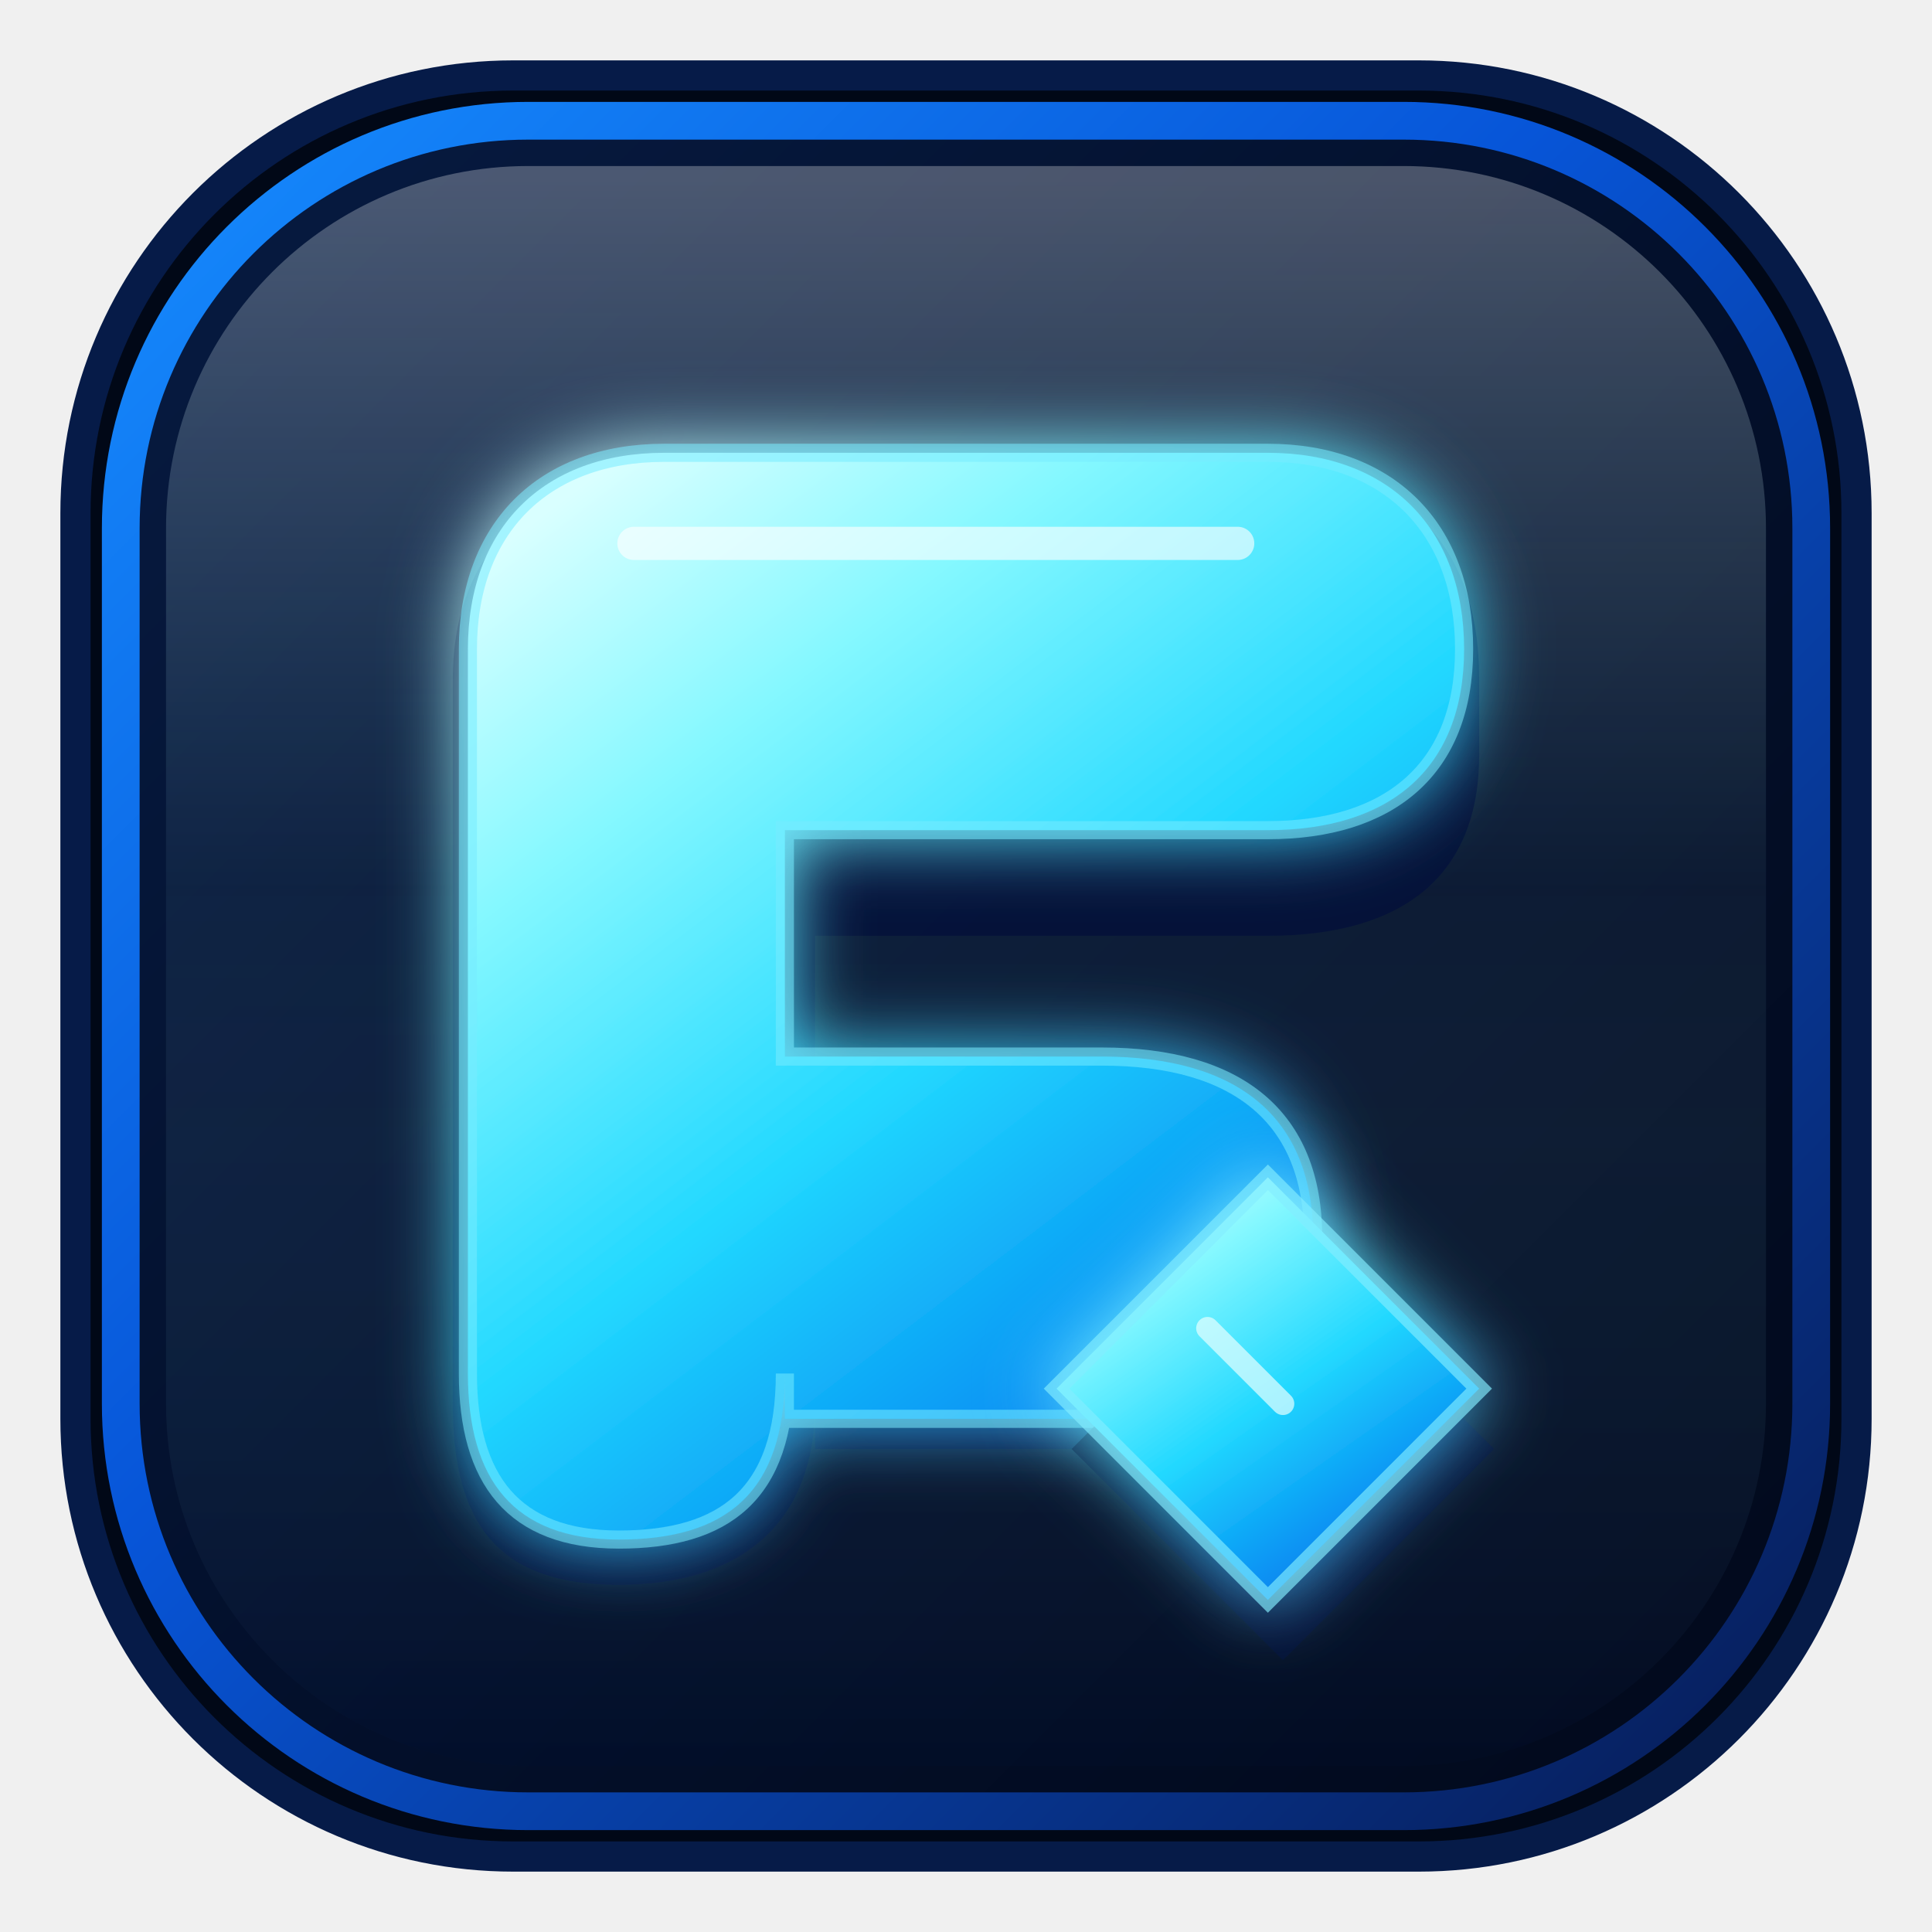
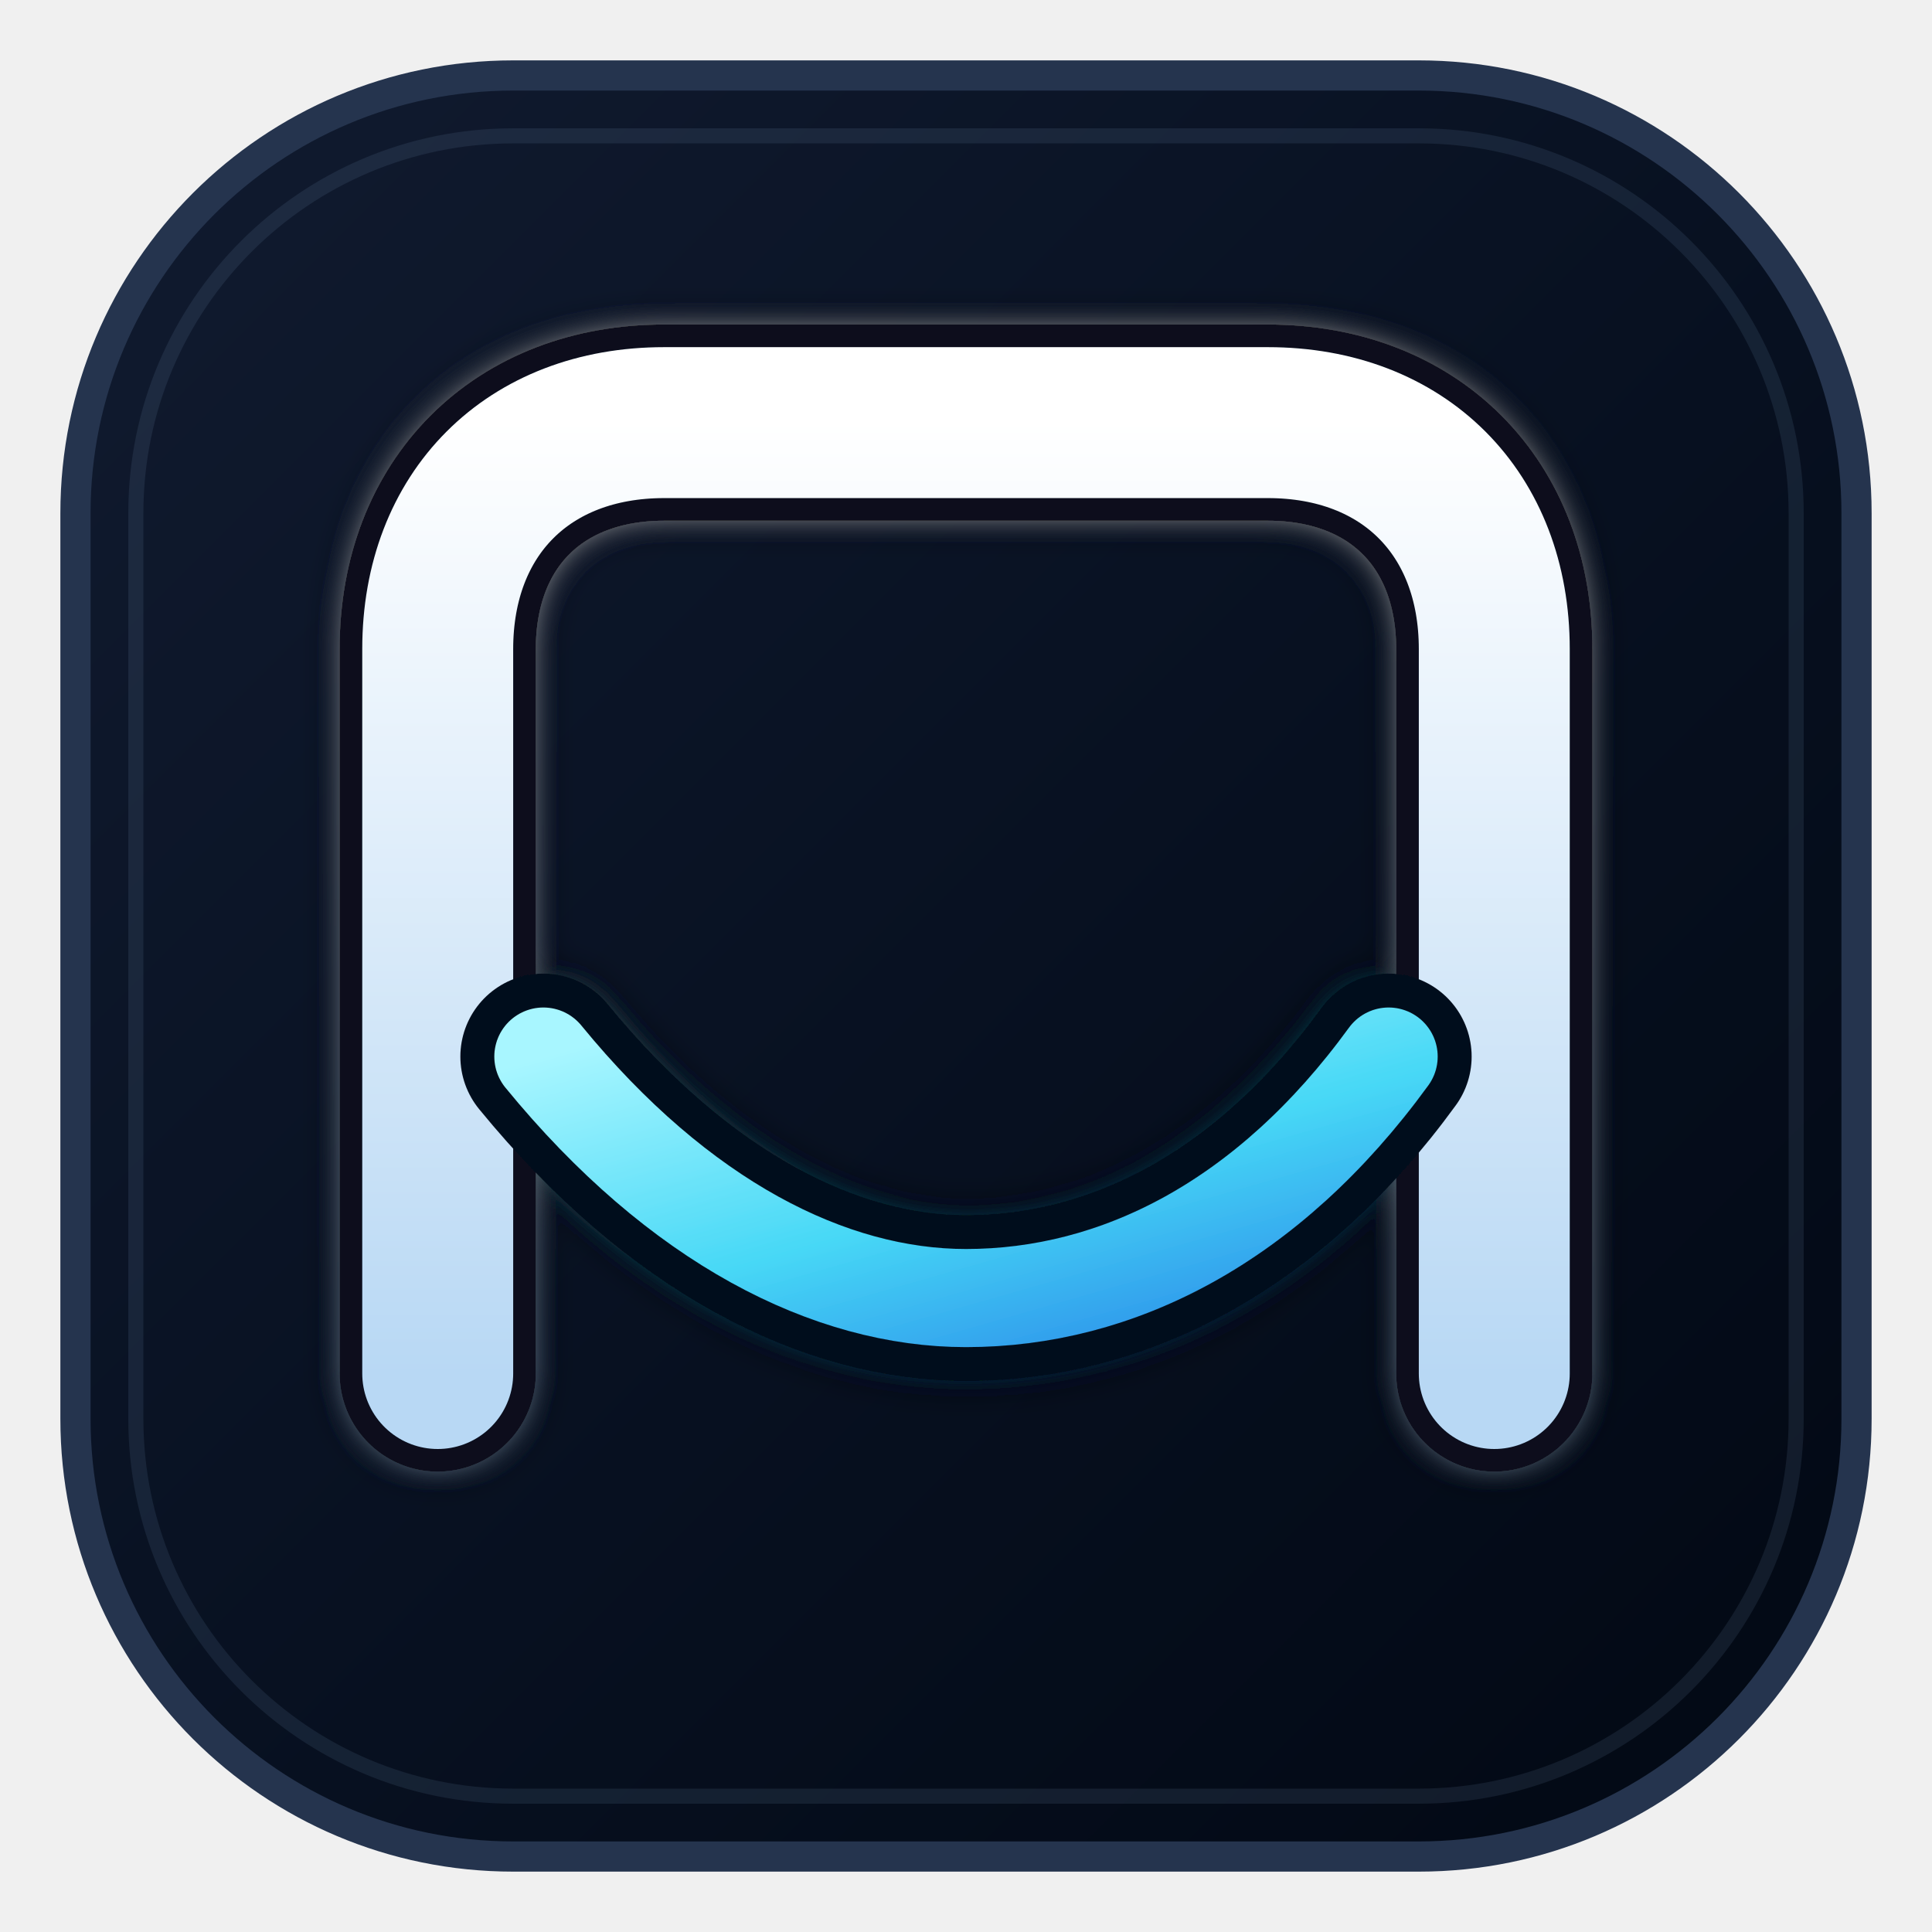
<svg xmlns="http://www.w3.org/2000/svg" viewBox="0 0 128 128" role="img" aria-label="FlankVPN">
  <defs>
    <linearGradient id="tile" x1="0" y1="0" x2="1" y2="1">
-       <stop offset="0" stop-color="#071b42" />
-       <stop offset=".5" stop-color="#03102c" />
-       <stop offset="1" stop-color="#02091b" />
+       <stop offset="0" stop-color="#111b30" />
+       <stop offset=".55" stop-color="#071020" />
+       <stop offset="1" stop-color="#020813" />
    </linearGradient>
-     <linearGradient id="rim" x1="0" y1="0" x2="1" y2="1">
-       <stop offset="0" stop-color="#168cff" />
-       <stop offset=".42" stop-color="#0755d8" />
-       <stop offset="1" stop-color="#071b54" />
+     <linearGradient id="arch" x1="0" y1="0" x2="0" y2="1">
+       <stop offset="0" stop-color="#fff" />
+       <stop offset="1" stop-color="#b8d8f4" />
    </linearGradient>
-     <linearGradient id="letter" x1=".15" y1="0" x2=".85" y2="1">
-       <stop offset="0" stop-color="#d9ffff" />
-       <stop offset=".22" stop-color="#85f8ff" />
-       <stop offset=".52" stop-color="#22d8ff" />
-       <stop offset=".78" stop-color="#0795f4" />
-       <stop offset="1" stop-color="#1162df" />
+     <linearGradient id="wave" x1="0" y1="0" x2="1" y2="1">
+       <stop offset="0" stop-color="#a8f6ff" />
+       <stop offset=".55" stop-color="#47d8f6" />
+       <stop offset="1" stop-color="#2b8eea" />
    </linearGradient>
-     <linearGradient id="shine" x1="0" y1="0" x2="0" y2="1">
-       <stop offset="0" stop-color="#ffffff" stop-opacity=".28" />
-       <stop offset=".45" stop-color="#9eefff" stop-opacity=".06" />
-       <stop offset="1" stop-color="#001033" stop-opacity=".18" />
-     </linearGradient>
-     <filter id="glow" x="-35%" y="-35%" width="170%" height="170%">
-       <feGaussianBlur stdDeviation="2.4" result="b" />
+     <filter id="soft" x="-25%" y="-25%" width="150%" height="150%">
+       <feGaussianBlur stdDeviation="1.2" result="blur" />
      <feMerge>
-         <feMergeNode in="b" />
+         <feMergeNode in="blur" />
        <feMergeNode in="SourceGraphic" />
      </feMerge>
    </filter>
  </defs>
-   <rect x="5" y="5" width="118" height="118" rx="29" fill="#010817" stroke="#061b48" stroke-width="2" />
-   <rect x="8" y="8" width="112" height="112" rx="27" fill="url(#tile)" stroke="url(#rim)" stroke-width="2.5" />
-   <rect x="11" y="11" width="106" height="106" rx="24" fill="url(#shine)" />
-   <path d="M30 91V43C30 34 36 29 45 29H84C93 29 98 34 98 43V48C98 56 93 60 84 60H54V70H73C82 70 87 74 87 82C87 90 82 94 73 94H54V91C54 99 49 103 41 103C33 103 30 99 30 91Z" fill="#03113a" opacity=".85" transform="translate(0 2)" />
-   <path d="M31 91V43C31 35 36 30 44 30H84C92 30 97 35 97 43C97 51 92 55 84 55H52V70H73C82 70 87 74 87 82C87 90 82 94 73 94H52V91C52 99 48 102 41 102C34 102 31 98 31 91Z" fill="url(#letter)" stroke="#77eaff" stroke-opacity=".55" stroke-width="1.2" filter="url(#glow)" />
-   <path d="M42 36H82" stroke="#ffffff" stroke-opacity=".62" stroke-width="2.2" stroke-linecap="round" />
-   <path d="M84 80L98 94L84 108L70 94Z" fill="#03113a" opacity=".7" transform="translate(1 2)" />
-   <path d="M84 78L98 92L84 106L70 92Z" fill="url(#letter)" stroke="#83edff" stroke-opacity=".65" stroke-width="1.2" filter="url(#glow)" />
-   <path d="M80 88L85 93" stroke="#e6ffff" stroke-opacity=".7" stroke-width="1.5" stroke-linecap="round" />
+   <rect x="5" y="5" width="118" height="118" rx="29" fill="url(#tile)" stroke="#25344e" stroke-width="2" />
+   <rect x="9" y="9" width="110" height="110" rx="25" fill="none" stroke="#a8d7ff" stroke-opacity=".09" />
+   <g filter="url(#soft)">
+     <path d="M29 91V43C29 34 35 28 44 28H84C93 28 99 34 99 43V91" fill="none" stroke="#07101f" stroke-width="13" stroke-linecap="round" stroke-linejoin="round" />
+     <path d="M29 91V43C29 34 35 28 44 28H84C93 28 99 34 99 43V91" fill="none" stroke="url(#arch)" stroke-width="10" stroke-linecap="round" stroke-linejoin="round" />
+     <path d="M36 70C45 81 55 86 64 86C74 86 84 81 92 70" fill="none" stroke="#06111f" stroke-width="11" stroke-linecap="round" />
+     <path d="M36 70C45 81 55 86 64 86C74 86 84 81 92 70" fill="none" stroke="url(#wave)" stroke-width="6.5" stroke-linecap="round" />
+   </g>
</svg>
